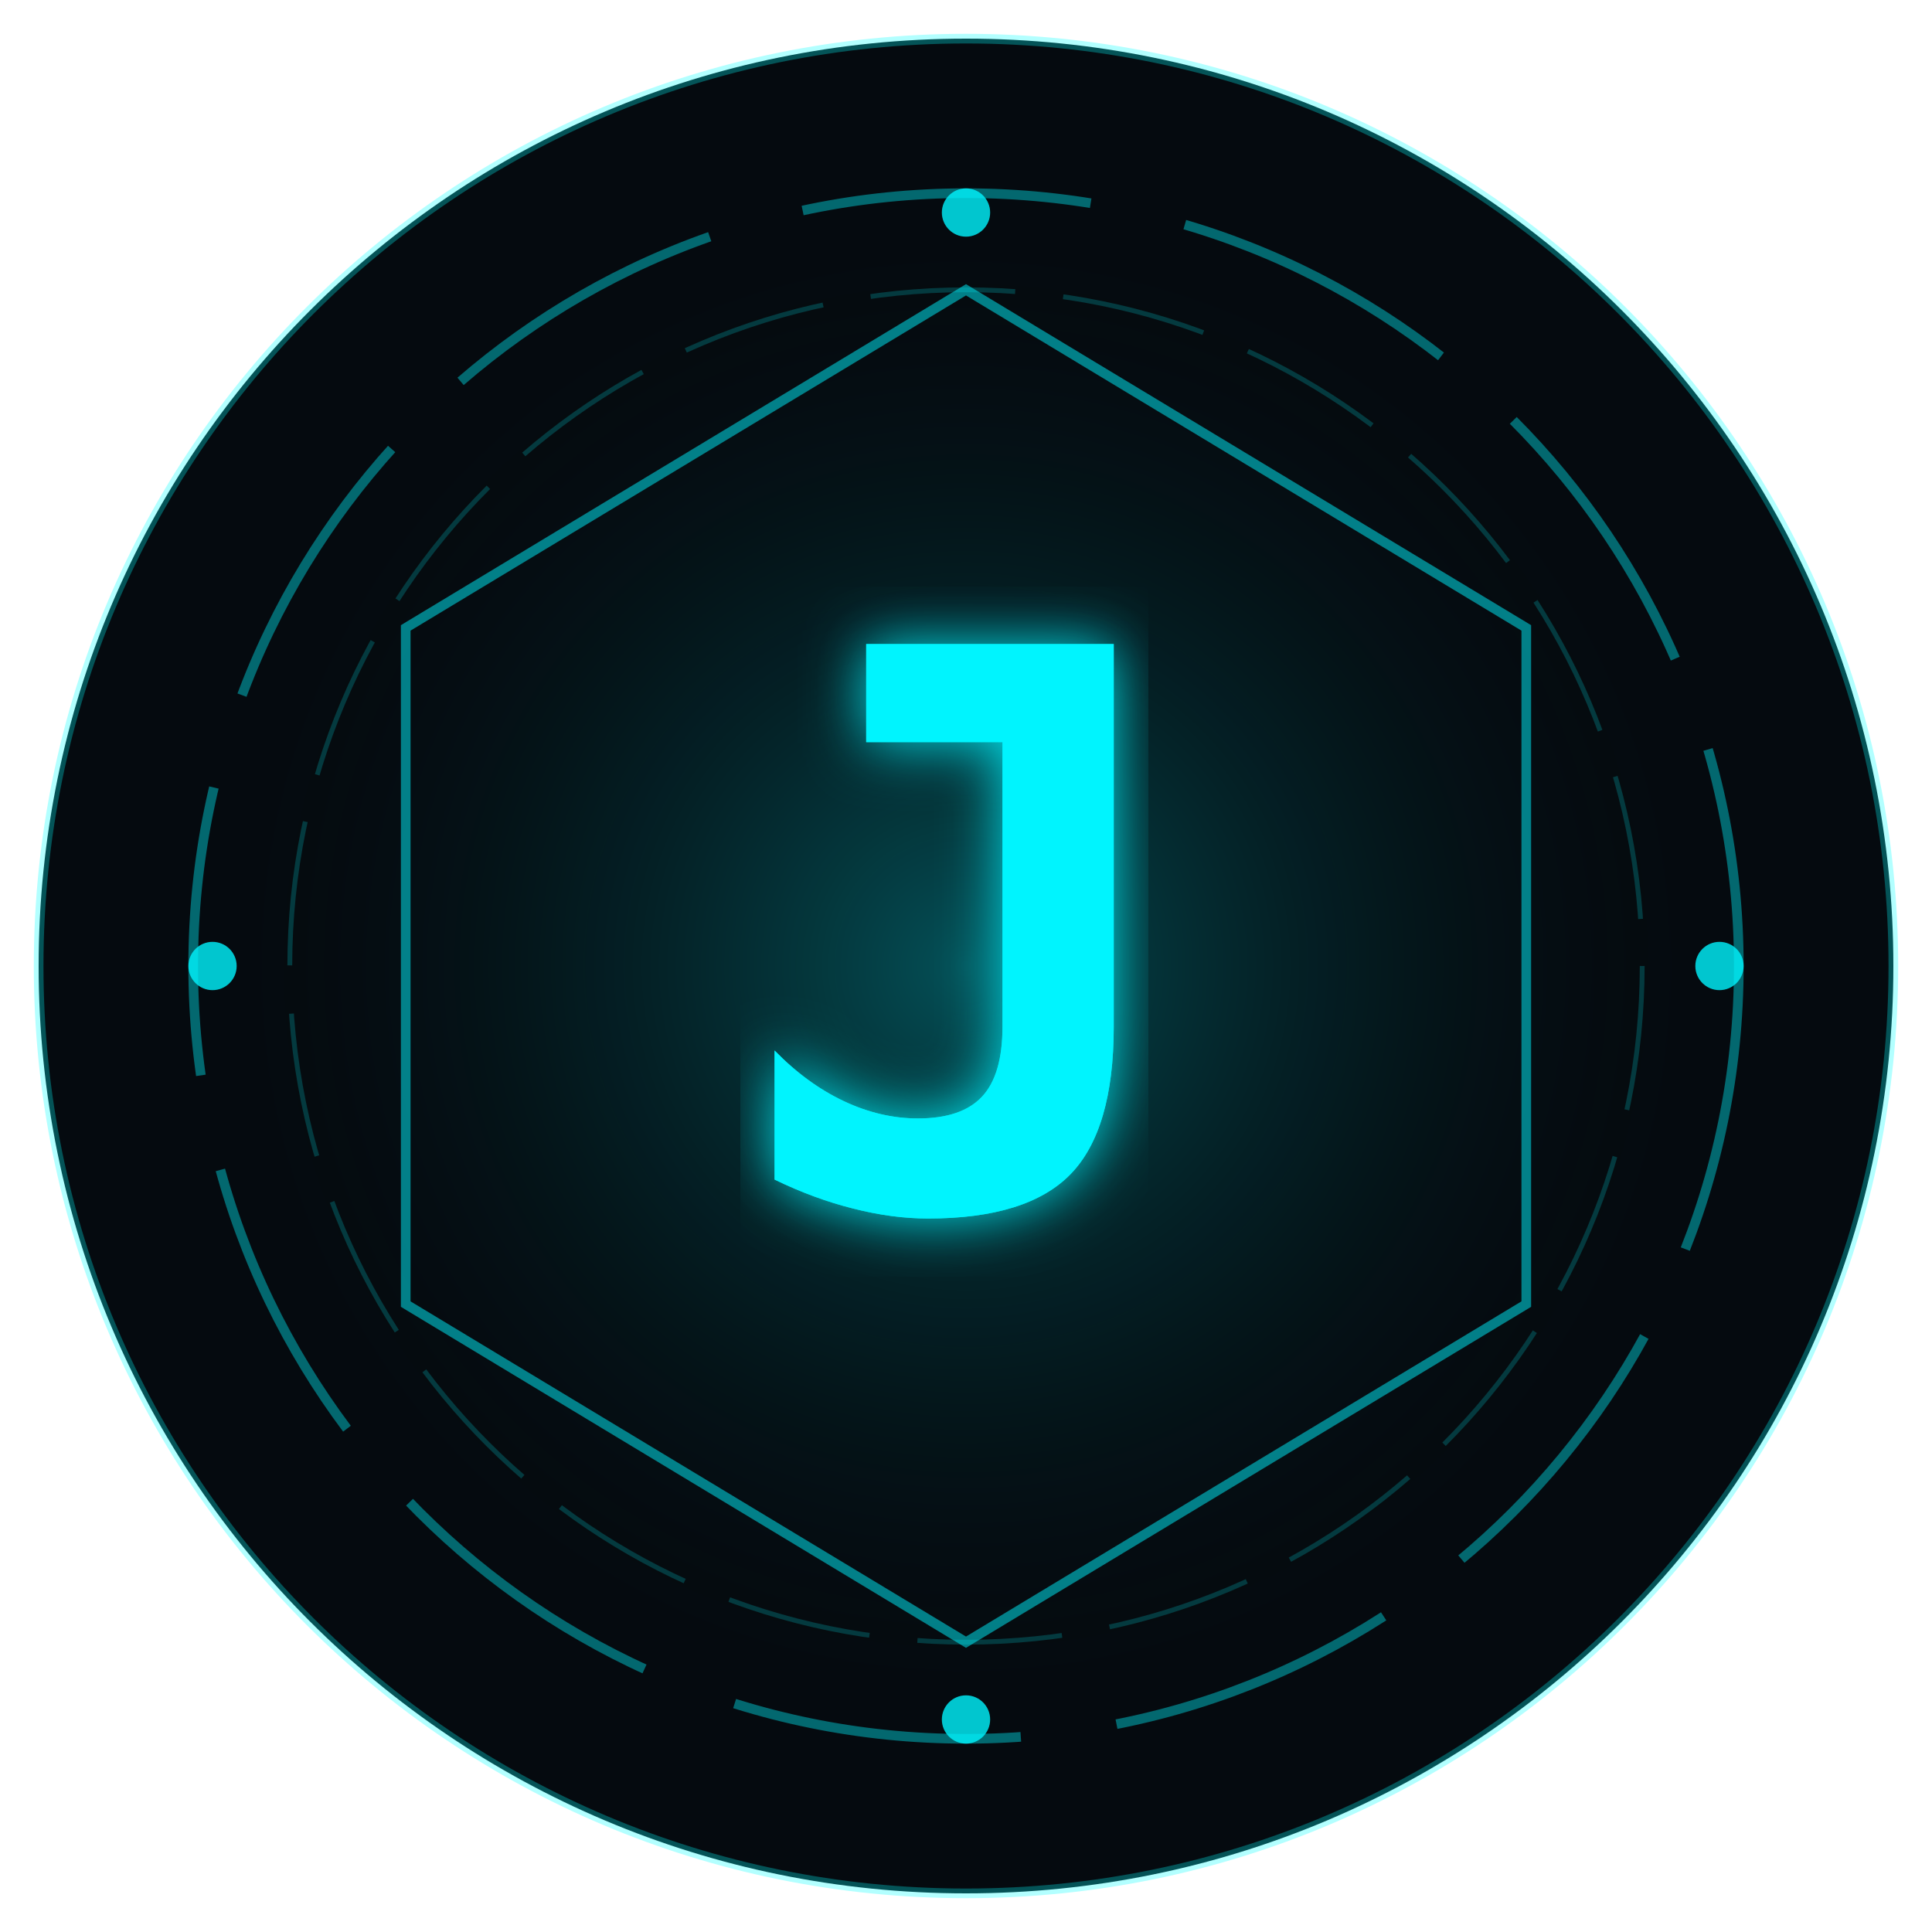
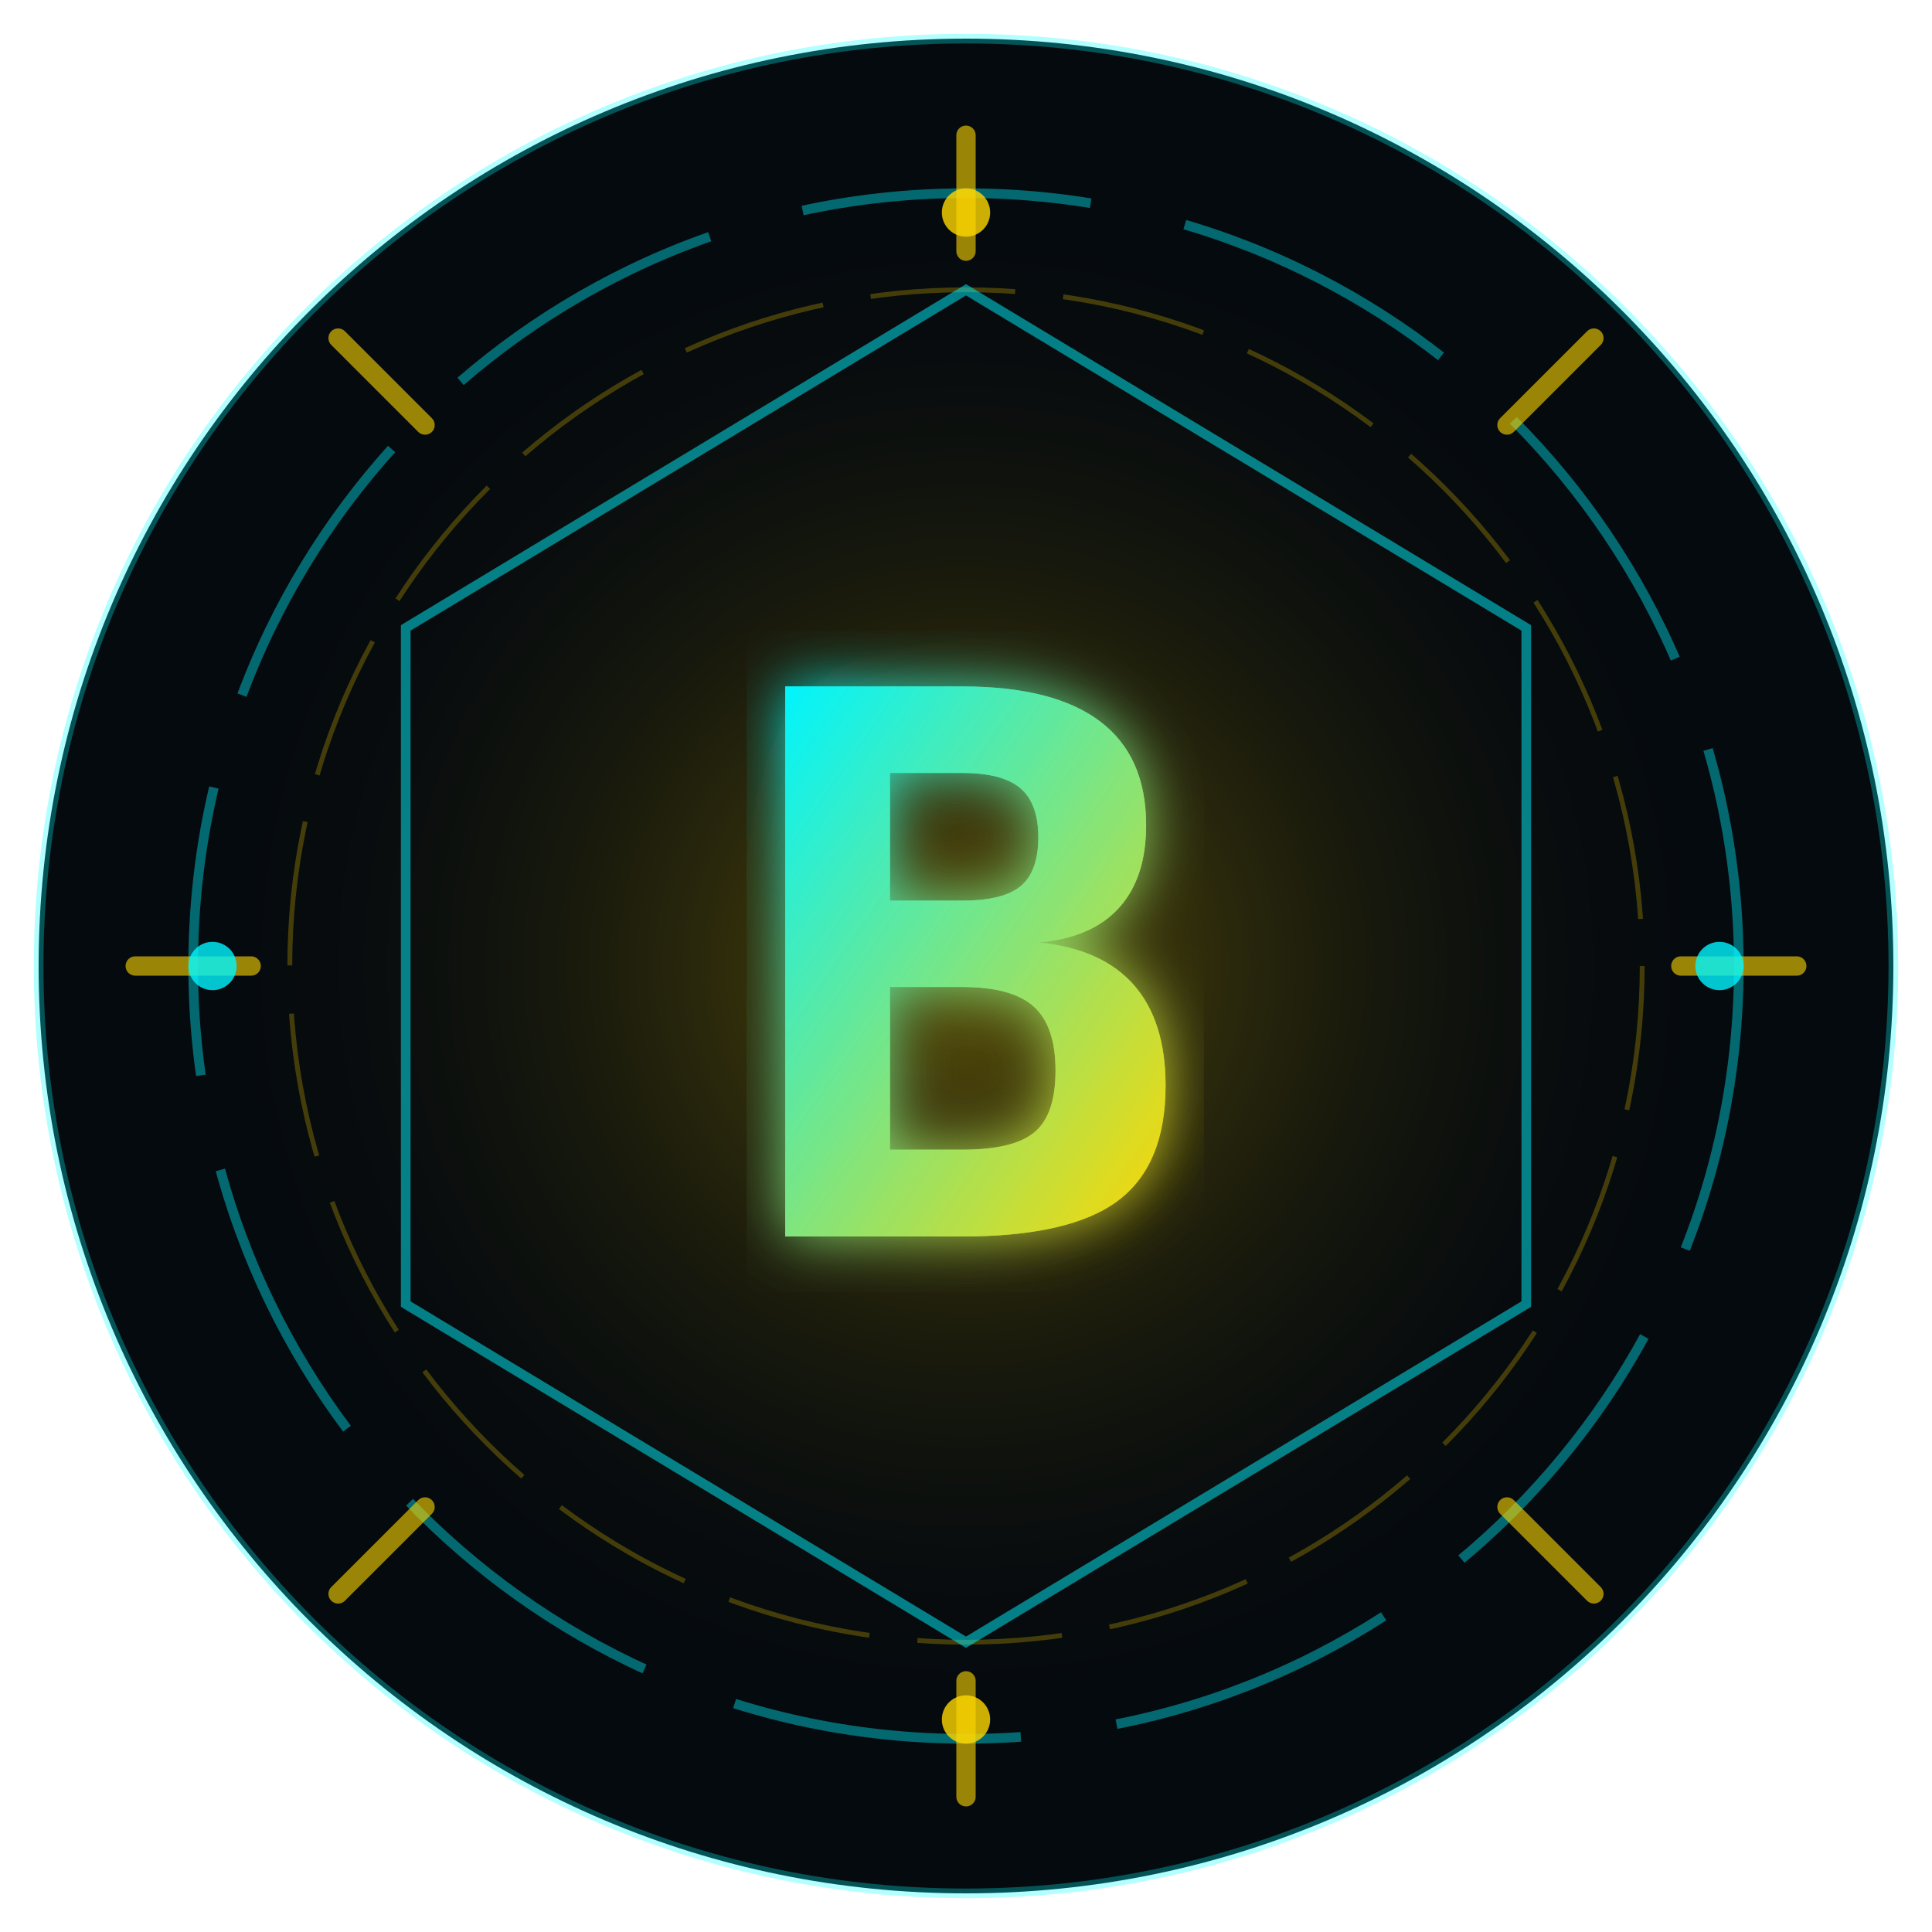
<svg xmlns="http://www.w3.org/2000/svg" viewBox="0 0 200 200" width="200" height="200">
  <defs>
    <radialGradient id="glow" cx="50%" cy="50%" r="50%">
-       <stop offset="0%" stop-color="#00f5ff" stop-opacity="0.3" />
+       <stop offset="0%" stop-color="#ffd700" stop-opacity="0.35" />
      <stop offset="100%" stop-color="#000" stop-opacity="0" />
    </radialGradient>
+     <linearGradient id="letterGrad" x1="0%" y1="0%" x2="100%" y2="100%">
+       <stop offset="0%" stop-color="#00f5ff" />
+       <stop offset="100%" stop-color="#ffd700" />
+     </linearGradient>
    <filter id="blur">
      <feGaussianBlur stdDeviation="3" result="blur" />
      <feComposite in="SourceGraphic" in2="blur" operator="over" />
    </filter>
  </defs>
  <circle cx="100" cy="100" r="96" fill="#050a0f" stroke="#0ff" stroke-width="1" stroke-opacity="0.3" />
  <circle cx="100" cy="100" r="80" fill="url(#glow)" />
  <circle cx="100" cy="100" r="80" fill="none" stroke="#00f5ff" stroke-width="1" stroke-opacity="0.4" stroke-dasharray="30 10" />
-   <circle cx="100" cy="100" r="70" fill="none" stroke="#00f5ff" stroke-width="0.5" stroke-opacity="0.2" stroke-dasharray="15 5" />
+   <circle cx="100" cy="100" r="70" fill="none" stroke="#ffd700" stroke-width="0.5" stroke-opacity="0.25" stroke-dasharray="15 5" />
  <polygon points="100,30 158,65 158,135 100,170 42,135 42,65" fill="none" stroke="#00f5ff" stroke-width="1" stroke-opacity="0.5" />
-   <text x="100" y="125" font-family="monospace" font-size="80" font-weight="bold" fill="#00f5ff" text-anchor="middle" opacity="0.9" filter="url(#blur)">J</text>
-   <text x="100" y="125" font-family="monospace" font-size="80" font-weight="bold" fill="#00f5ff" text-anchor="middle" opacity="0.95">J</text>
-   <circle cx="100" cy="22" r="2.5" fill="#00f5ff" opacity="0.8" />
-   <circle cx="100" cy="178" r="2.5" fill="#00f5ff" opacity="0.8" />
+   <g stroke="#ffd700" stroke-width="2" stroke-linecap="round" opacity="0.6">
+     <line x1="100" y1="14" x2="100" y2="26" />
+     <line x1="100" y1="174" x2="100" y2="186" />
+     <line x1="14" y1="100" x2="26" y2="100" />
+     <line x1="174" y1="100" x2="186" y2="100" />
+     <line x1="35" y1="35" x2="44" y2="44" />
+     <line x1="156" y1="156" x2="165" y2="165" />
+     <line x1="35" y1="165" x2="44" y2="156" />
+     <line x1="156" y1="44" x2="165" y2="35" />
+   </g>
+   <text x="100" y="128" font-family="monospace" font-size="78" font-weight="bold" fill="url(#letterGrad)" text-anchor="middle" opacity="0.9" filter="url(#blur)">B</text>
+   <text x="100" y="128" font-family="monospace" font-size="78" font-weight="bold" fill="url(#letterGrad)" text-anchor="middle" opacity="0.95">B</text>
+   <circle cx="100" cy="22" r="2.5" fill="#ffd700" opacity="0.8" />
+   <circle cx="100" cy="178" r="2.5" fill="#ffd700" opacity="0.8" />
  <circle cx="22" cy="100" r="2.5" fill="#00f5ff" opacity="0.8" />
  <circle cx="178" cy="100" r="2.5" fill="#00f5ff" opacity="0.8" />
</svg>
